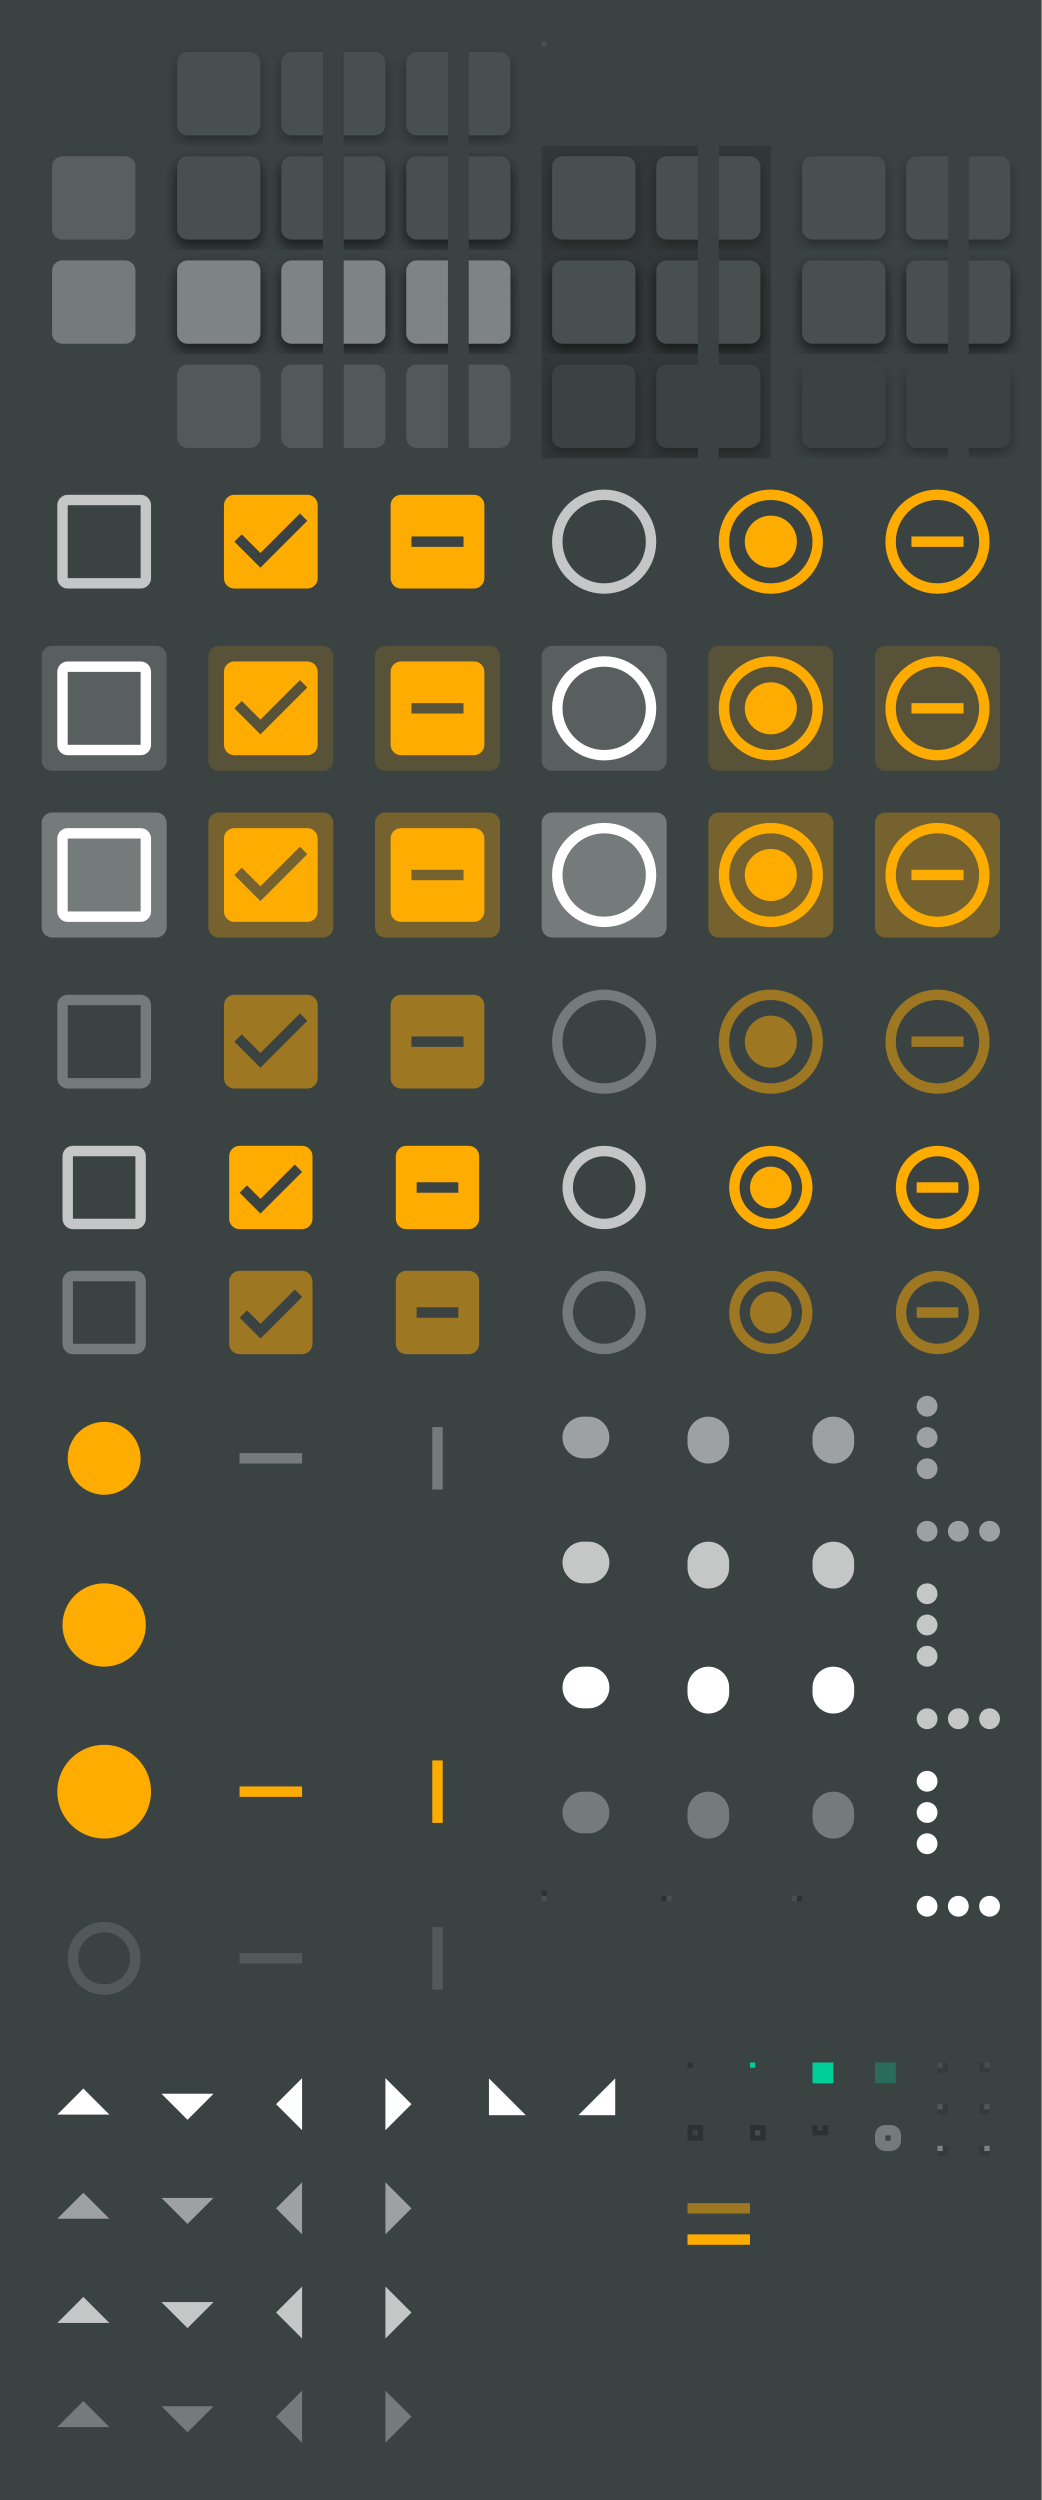
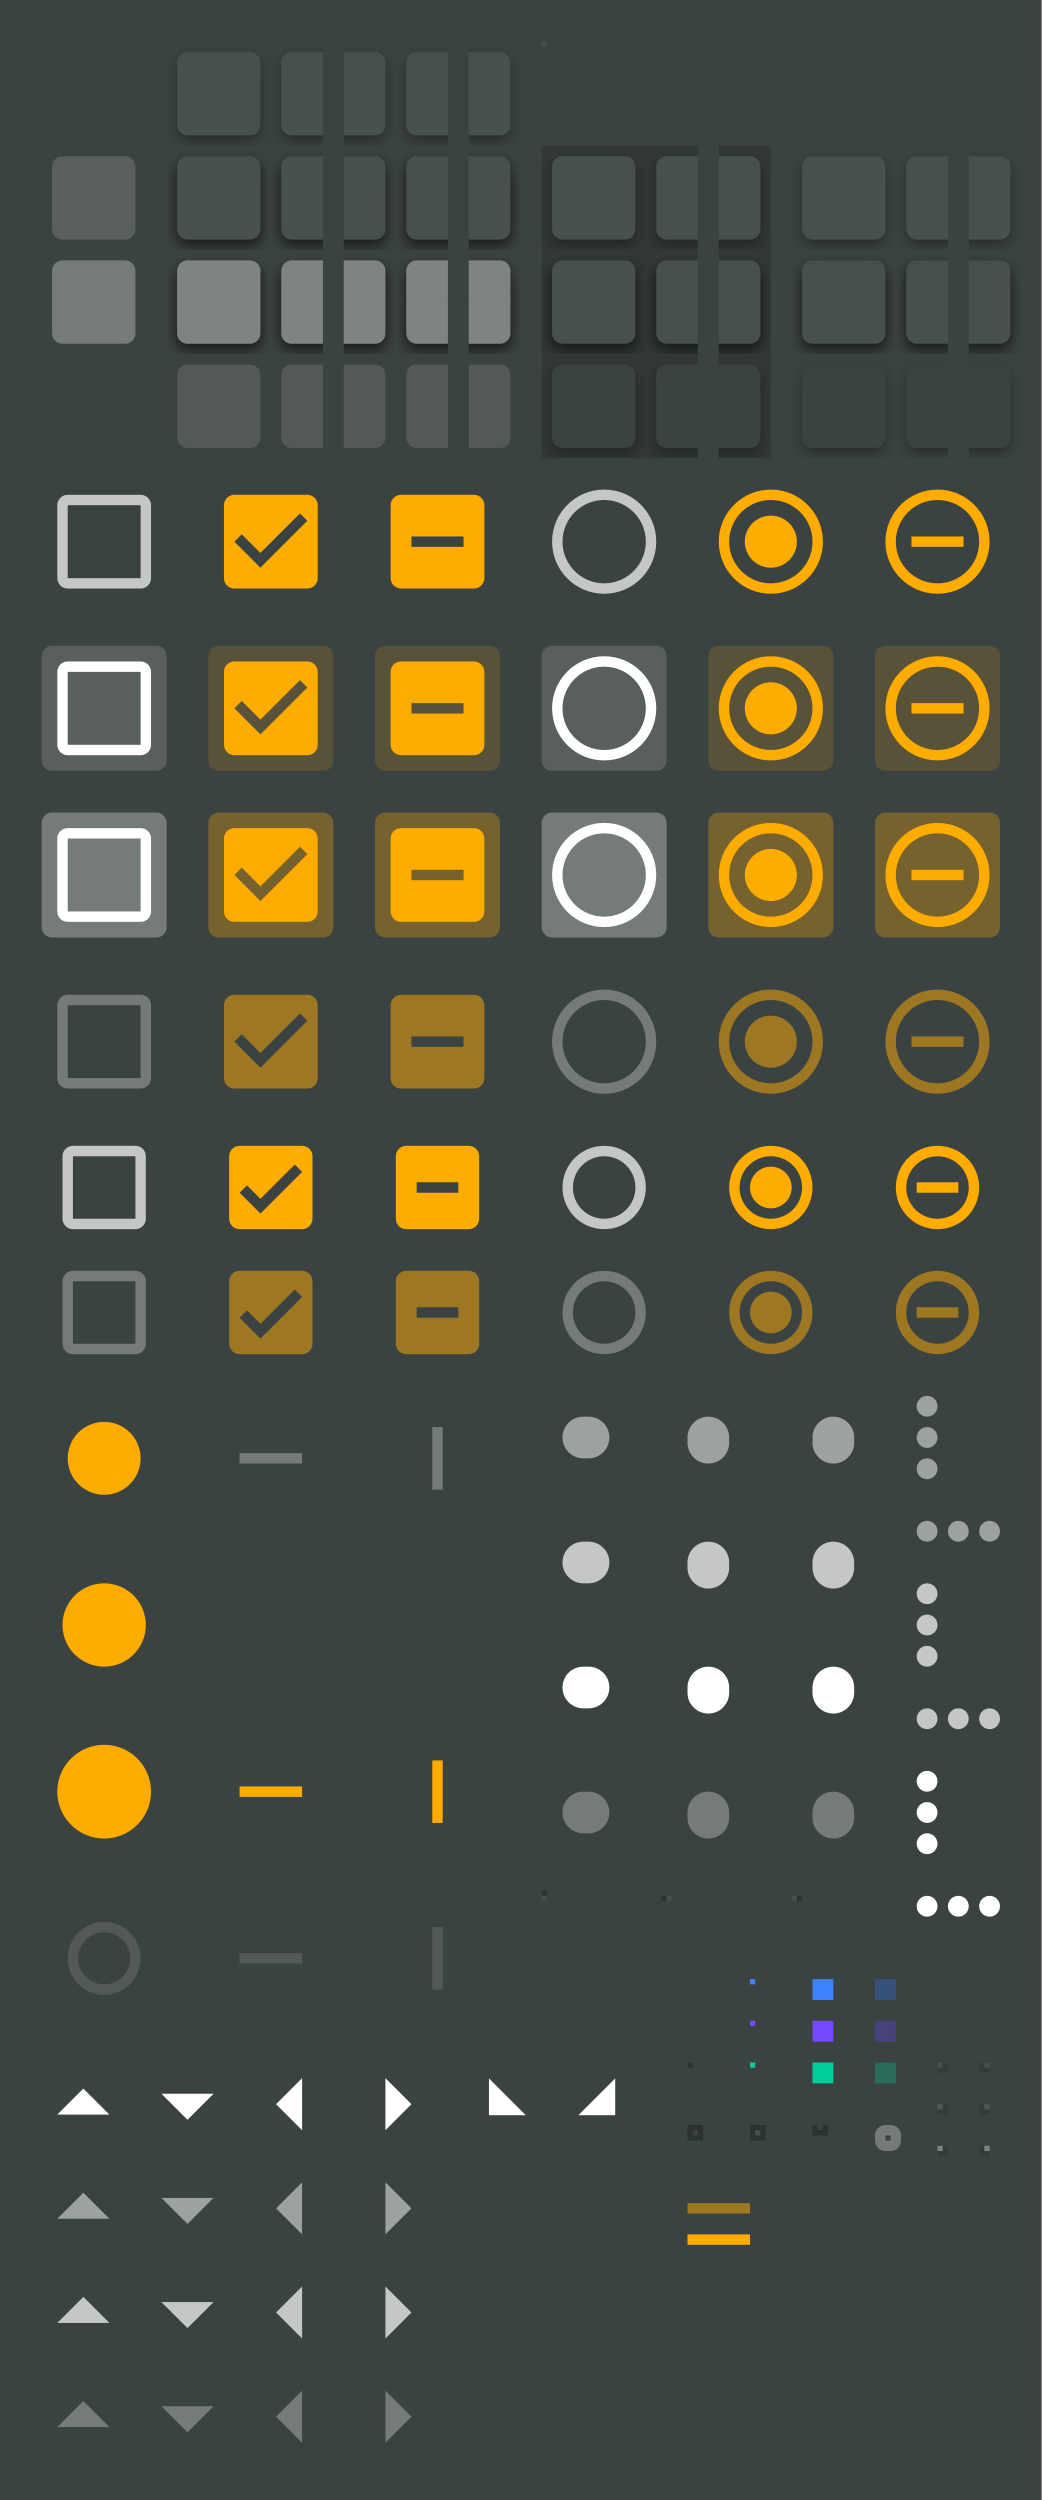
<svg xmlns="http://www.w3.org/2000/svg" xmlns:xlink="http://www.w3.org/1999/xlink" width="200" height="480" viewBox="0 0 200 480" version="1.1" id="svg571">
  <rect width="200" height="480" fill="url(#color-bg)" id="rect6" />
  <defs id="defs418">
    <linearGradient id="color-fg">
      <stop stop-color="#FFFFFF" id="stop8" />
    </linearGradient>
    <linearGradient id="color-fg-disabled">
      <stop stop-color="#FFFFFF" stop-opacity="0.5" id="stop11" />
    </linearGradient>
    <linearGradient id="color-fg-secondary">
      <stop stop-color="#FFFFFF" stop-opacity="0.7" id="stop14" />
    </linearGradient>
    <linearGradient id="color-fg-secondary-disabled">
      <stop stop-color="#FFFFFF" stop-opacity="0.3" id="stop17" />
    </linearGradient>
    <linearGradient id="color-divider">
      <stop stop-color="#FFFFFF" stop-opacity="0.12" id="stop20" />
    </linearGradient>
    <linearGradient id="color-primary">
      <stop stop-color="#00CE99" id="stop23" />
    </linearGradient>
    <linearGradient id="color-accent">
      <stop stop-color="#FFAC00" id="stop26" />
    </linearGradient>
    <linearGradient id="color-accent-insensitive">
      <stop stop-color="#FFAC00" stop-opacity="0.5" id="stop29" />
    </linearGradient>
    <linearGradient id="color-bg">
      <stop stop-color="#3b4342" id="stop32" />
    </linearGradient>
    <linearGradient id="color-bg-lighter">
      <stop stop-color="#47504e" id="stop35" />
    </linearGradient>
    <linearGradient id="color-base">
      <stop stop-color="#47504e" id="stop38" />
    </linearGradient>
    <linearGradient id="color-base-alt">
      <stop stop-color="#3b4342" id="stop41" />
    </linearGradient>
    <linearGradient id="color-border">
      <stop stop-color="#000000" stop-opacity="0.26" id="stop44" />
    </linearGradient>
    <filter id="1" color-interpolation-filters="sRGB" x="0" y="0" width="1" height="1">
      <feFlood flood-color="#000000" flood-opacity="0.12" result="flood" id="feFlood47" />
      <feComposite operator="in" in="flood" in2="SourceGraphic" result="composite1" id="feComposite49" />
      <feGaussianBlur stdDeviation="1.5" in="composite1" result="blur" id="feGaussianBlur51" />
      <feOffset dx="0" dy="1" result="offset" id="feOffset53" />
      <feComposite in="SourceGraphic" in2="offset" result="fbSourceGraphic" id="feComposite55" />
      <feFlood flood-color="#000000" flood-opacity="0.24" result="flood" id="feFlood57" />
      <feComposite operator="in" in="flood" in2="fbSourceGraphic" result="composite1" id="feComposite59" />
      <feGaussianBlur stdDeviation="1" in="composite1" result="blur" id="feGaussianBlur61" />
      <feOffset dx="0" dy="1" result="offset" id="feOffset63" />
      <feComposite in="fbSourceGraphic" in2="offset" result="composite2" id="feComposite65" />
    </filter>
    <rect id="1x1" width="1" height="1" />
    <rect id="2x2" width="2" height="2" />
    <rect id="4x4" width="4" height="4" />
    <rect id="16x16" width="16" height="16" opacity="0" />
    <rect id="17x17" width="17" height="17" opacity="0" />
    <rect id="24x24" width="24" height="24" opacity="0" />
    <clipPath id="left">
      <rect width="10" height="20" id="rect74" />
    </clipPath>
    <clipPath id="right">
      <rect width="10" height="20" x="10" id="rect77" />
    </clipPath>
    <clipPath id="left-top">
      <rect width="10" height="10" id="rect80" />
    </clipPath>
    <clipPath id="left-bottom">
      <rect width="10" height="10" y="10" id="rect83" />
    </clipPath>
    <clipPath id="right-top">
      <rect width="10" height="10" x="10" id="rect86" />
    </clipPath>
    <clipPath id="right-bottom">
      <rect width="10" height="10" x="10" y="10" id="rect89" />
    </clipPath>
    <g id="base-box">
      <rect width="20" height="20" opacity="0" id="rect92" />
      <rect x="2" y="2" width="16" height="16" rx="2" ry="2" id="rect94" />
    </g>
    <use xlink:href="#base-box" id="base-flat-button" fill="url(#color-fg)" opacity="0" />
    <use xlink:href="#base-box" id="base-flat-button-hover" fill="url(#color-fg)" opacity="0.15" />
    <use xlink:href="#base-box" id="base-flat-button-active" fill="url(#color-fg)" opacity="0.3" />
    <use xlink:href="#base-box" id="base-flat-button-insensitive" fill="url(#color-fg)" opacity="0" />
    <use xlink:href="#base-box" id="base-button" fill="url(#color-bg-lighter)" filter="url(#1)" />
    <use xlink:href="#base-button" id="base-button-hover" filter="url(#1)" />
    <g id="base-button-active">
      <use xlink:href="#base-button-hover" id="use103" />
      <use xlink:href="#base-flat-button-active" id="use105" />
    </g>
    <use xlink:href="#base-box" id="base-button-insensitive" fill="url(#color-divider)" />
    <use xlink:href="#1x1" id="base-entry-background" fill="url(#color-base)" />
    <use xlink:href="#1x1" id="base-entry-background-insensitive" fill="url(#color-base-alt)" />
    <use xlink:href="#base-box" id="base-entry-box" fill="url(#color-base)" filter="url(#1)" />
    <use xlink:href="#base-entry-box" id="base-entry-box-active" filter="url(#1)" />
    <use xlink:href="#base-box" id="base-entry-box-insensitive" fill="url(#color-base-alt)" filter="url(#1)" />
    <rect id="background-fill" width="20" height="20" />
    <g id="base-entry">
      <use xlink:href="#background-fill" id="use115" />
      <use xlink:href="#base-entry-box" id="use117" />
    </g>
    <g id="base-entry-active">
      <use xlink:href="#background-fill" id="use120" />
      <use xlink:href="#base-entry-box-active" id="use122" />
    </g>
    <g id="base-entry-insensitive">
      <use xlink:href="#background-fill" id="use125" />
      <use xlink:href="#base-entry-box-insensitive" id="use127" />
    </g>
    <use clip-path="url(#left)" xlink:href="#base-button" id="base-combo-rtl-button" />
    <use clip-path="url(#left)" xlink:href="#base-button-hover" id="base-combo-rtl-button-hover" />
    <use clip-path="url(#left)" xlink:href="#base-button-active" id="base-combo-rtl-button-active" />
    <use clip-path="url(#left)" xlink:href="#base-button-insensitive" id="base-combo-rtl-button-insensitive" />
    <use clip-path="url(#right)" xlink:href="#base-button" id="base-combo-ltr-button" />
    <use clip-path="url(#right)" xlink:href="#base-button-hover" id="base-combo-ltr-button-hover" />
    <use clip-path="url(#right)" xlink:href="#base-button-active" id="base-combo-ltr-button-active" />
    <use clip-path="url(#right)" xlink:href="#base-button-insensitive" id="base-combo-ltr-button-insensitive" />
    <use clip-path="url(#left-top)" xlink:href="#base-button" id="base-spin-rtl-up" />
    <use clip-path="url(#left-top)" xlink:href="#base-button-hover" id="base-spin-rtl-up-hover" />
    <use clip-path="url(#left-top)" xlink:href="#base-button-active" id="base-spin-rtl-up-active" />
    <use clip-path="url(#left-top)" xlink:href="#base-button-insensitive" id="base-spin-rtl-up-insensitive" />
    <use clip-path="url(#left-bottom)" xlink:href="#base-button" id="base-spin-rtl-down" />
    <use clip-path="url(#left-bottom)" xlink:href="#base-button-hover" id="base-spin-rtl-down-hover" />
    <use clip-path="url(#left-bottom)" xlink:href="#base-button-active" id="base-spin-rtl-down-active" />
    <use clip-path="url(#left-bottom)" xlink:href="#base-button-insensitive" id="base-spin-rtl-down-insensitive" />
    <use clip-path="url(#right-top)" xlink:href="#base-button" id="base-spin-ltr-up" />
    <use clip-path="url(#right-top)" xlink:href="#base-button-hover" id="base-spin-ltr-up-hover" />
    <use clip-path="url(#right-top)" xlink:href="#base-button-active" id="base-spin-ltr-up-active" />
    <use clip-path="url(#right-top)" xlink:href="#base-button-insensitive" id="base-spin-ltr-up-insensitive" />
    <use clip-path="url(#right-bottom)" xlink:href="#base-button" id="base-spin-ltr-down" />
    <use clip-path="url(#right-bottom)" xlink:href="#base-button-hover" id="base-spin-ltr-down-hover" />
    <use clip-path="url(#right-bottom)" xlink:href="#base-button-active" id="base-spin-ltr-down-active" />
    <use clip-path="url(#right-bottom)" xlink:href="#base-button-insensitive" id="base-spin-ltr-down-insensitive" />
    <use clip-path="url(#left)" xlink:href="#base-entry" id="base-combo-ltr-entry" />
    <use clip-path="url(#left)" xlink:href="#base-entry-active" id="base-combo-ltr-entry-active" />
    <use clip-path="url(#left)" xlink:href="#base-entry-insensitive" id="base-combo-ltr-entry-insensitive" />
    <use clip-path="url(#right)" xlink:href="#base-entry" id="base-combo-rtl-entry" />
    <use clip-path="url(#right)" xlink:href="#base-entry-active" id="base-combo-rtl-entry-active" />
    <use clip-path="url(#right)" xlink:href="#base-entry-insensitive" id="base-combo-rtl-entry-insensitive" />
    <path id="checkbox-unchecked-path" d="M19 5v14H5V5h14m0-2H5c-1.1 0-2 .9-2 2v14c0 1.1.9 2 2 2h14c1.1 0 2-.9 2-2V5c0-1.1-.9-2-2-2z" />
    <path id="checkbox-checked-path" d="M19 3H5c-1.11 0-2 .9-2 2v14c0 1.1.89 2 2 2h14c1.11 0 2-.9 2-2V5c0-1.1-.89-2-2-2zm-9 14l-5-5 1.41-1.41L10 14.17l7.59-7.59L19 8l-9 9z" />
    <path id="checkbox-mixed-path" d="M19 3H5c-1.1 0-2 .9-2 2v14c0 1.1.9 2 2 2h14c1.1 0 2-.9 2-2V5c0-1.1-.9-2-2-2zm-2 10H7v-2h10v2z" />
    <path id="radio-unchecked-path" d="M12 2C6.48 2 2 6.48 2 12s4.48 10 10 10 10-4.48 10-10S17.52 2 12 2zm0 18c-4.42 0-8-3.58-8-8s3.58-8 8-8 8 3.58 8 8-3.58 8-8 8z" />
    <path id="radio-checked-path" d="M12 7c-2.76 0-5 2.24-5 5s2.24 5 5 5 5-2.24 5-5-2.24-5-5-5zm0-5C6.48 2 2 6.48 2 12s4.48 10 10 10 10-4.48 10-10S17.52 2 12 2zm0 18c-4.42 0-8-3.58-8-8s3.58-8 8-8 8 3.58 8 8-3.58 8-8 8z" />
    <path id="radio-mixed-path" d="m12 2c-5.52 0-10 4.48-10 10s4.48 10 10 10 10-4.48 10-10-4.48-10-10-10zm0 2c4.42 0 8 3.58 8 8s-3.58 8-8 8-8-3.58-8-8 3.58-8 8-8zm-5 7v2h10v-2h-10z" />
    <path id="menu-checkbox-unchecked-path" d="m2 0a2 2 0 0 0 -2 2v12a2 2 0 0 0 2 2h12a2 2 0 0 0 2 -2v-12a2 2 0 0 0 -2 -2h-12zm0 2h12v12h-12v-12z" />
    <path id="menu-checkbox-checked-path" d="m2 0a2 2 0 0 0 -2 2v12a2 2 0 0 0 2 2h12a2 2 0 0 0 2 -2v-12a2 2 0 0 0 -2 -2h-12zm10.6 3.59l1.41 1.41-8 8-4-4 1.41-1.41 2.59 2.59 6.59-6.59z" />
    <path id="menu-checkbox-mixed-path" d="m2 0a2 2 0 0 0 -2 2v12a2 2 0 0 0 2 2h12a2 2 0 0 0 2 -2v-12a2 2 0 0 0 -2 -2h-12zm2 7h8v2h-8v-2z" />
    <path id="menu-radio-unchecked-path" d="m8 0a8 8 0 0 0 -8 8 8 8 0 0 0 8 8 8 8 0 0 0 8 -8 8 8 0 0 0 -8 -8zm0 2a6 6 0 0 1 6 6 6 6 0 0 1 -6 6 6 6 0 0 1 -6 -6 6 6 0 0 1 6 -6z" />
    <path id="menu-radio-checked-path" d="m8 0a8 8 0 0 0 -8 8 8 8 0 0 0 8 8 8 8 0 0 0 8 -8 8 8 0 0 0 -8 -8zm0 2a6 6 0 0 1 6 6 6 6 0 0 1 -6 6 6 6 0 0 1 -6 -6 6 6 0 0 1 6 -6zm0 2a4 4 0 0 0 -4 4 4 4 0 0 0 4 4 4 4 0 0 0 4 -4 4 4 0 0 0 -4 -4z" />
    <path id="menu-radio-mixed-path" d="m8 0a8 8 0 0 0 -8 8 8 8 0 0 0 8 8 8 8 0 0 0 8 -8 8 8 0 0 0 -8 -8zm0 2a6 6 0 0 1 6 6 6 6 0 0 1 -6 6 6 6 0 0 1 -6 -6 6 6 0 0 1 6 -6zm-4 5v2h8v-2h-8z" />
    <rect id="button-fill" width="24" height="24" rx="2" ry="2" />
    <g id="base-checkbox-unchecked">
      <use xlink:href="#button-fill" opacity="0" id="use173" />
      <use xlink:href="#checkbox-unchecked-path" id="use175" />
    </g>
    <g id="base-checkbox-unchecked-hover">
      <use xlink:href="#button-fill" opacity="0.15" id="use178" />
      <use xlink:href="#checkbox-unchecked-path" id="use180" />
    </g>
    <g id="base-checkbox-unchecked-active">
      <use xlink:href="#button-fill" opacity="0.3" id="use183" />
      <use xlink:href="#checkbox-unchecked-path" id="use185" />
    </g>
    <g id="base-checkbox-checked">
      <use xlink:href="#button-fill" opacity="0" id="use188" />
      <use xlink:href="#checkbox-checked-path" id="use190" />
    </g>
    <g id="base-checkbox-checked-hover">
      <use xlink:href="#button-fill" opacity="0.15" id="use193" />
      <use xlink:href="#checkbox-checked-path" id="use195" />
    </g>
    <g id="base-checkbox-checked-active">
      <use xlink:href="#button-fill" opacity="0.3" id="use198" />
      <use xlink:href="#checkbox-checked-path" id="use200" />
    </g>
    <g id="base-checkbox-mixed">
      <use xlink:href="#button-fill" opacity="0" id="use203" />
      <use xlink:href="#checkbox-mixed-path" id="use205" />
    </g>
    <g id="base-checkbox-mixed-hover">
      <use xlink:href="#button-fill" opacity="0.15" id="use208" />
      <use xlink:href="#checkbox-mixed-path" id="use210" />
    </g>
    <g id="base-checkbox-mixed-active">
      <use xlink:href="#button-fill" opacity="0.3" id="use213" />
      <use xlink:href="#checkbox-mixed-path" id="use215" />
    </g>
    <g id="base-radio-unchecked">
      <use xlink:href="#button-fill" opacity="0" id="use218" />
      <use xlink:href="#radio-unchecked-path" id="use220" />
    </g>
    <g id="base-radio-unchecked-hover">
      <use xlink:href="#button-fill" opacity="0.15" id="use223" />
      <use xlink:href="#radio-unchecked-path" id="use225" />
    </g>
    <g id="base-radio-unchecked-active">
      <use xlink:href="#button-fill" opacity="0.3" id="use228" />
      <use xlink:href="#radio-unchecked-path" id="use230" />
    </g>
    <g id="base-radio-checked">
      <use xlink:href="#button-fill" opacity="0" id="use233" />
      <use xlink:href="#radio-checked-path" id="use235" />
    </g>
    <g id="base-radio-checked-hover">
      <use xlink:href="#button-fill" opacity="0.15" id="use238" />
      <use xlink:href="#radio-checked-path" id="use240" />
    </g>
    <g id="base-radio-checked-active">
      <use xlink:href="#button-fill" opacity="0.3" id="use243" />
      <use xlink:href="#radio-checked-path" id="use245" />
    </g>
    <g id="base-radio-mixed">
      <use xlink:href="#button-fill" opacity="0" id="use248" />
      <use xlink:href="#radio-mixed-path" id="use250" />
    </g>
    <g id="base-radio-mixed-hover">
      <use xlink:href="#button-fill" opacity="0.15" id="use253" />
      <use xlink:href="#radio-mixed-path" id="use255" />
    </g>
    <g id="base-radio-mixed-active">
      <use xlink:href="#button-fill" opacity="0.3" id="use258" />
      <use xlink:href="#radio-mixed-path" id="use260" />
    </g>
    <g id="base-menu-checkbox-unchecked">
      <use xlink:href="#16x16" id="use263" />
      <use xlink:href="#menu-checkbox-unchecked-path" id="use265" />
    </g>
    <g id="base-menu-checkbox-checked">
      <use xlink:href="#16x16" id="use268" />
      <use xlink:href="#menu-checkbox-checked-path" id="use270" />
    </g>
    <g id="base-menu-checkbox-mixed">
      <use xlink:href="#16x16" id="use273" />
      <use xlink:href="#menu-checkbox-mixed-path" id="use275" />
    </g>
    <g id="base-menu-radio-unchecked">
      <use xlink:href="#16x16" id="use278" />
      <use xlink:href="#menu-radio-unchecked-path" id="use280" />
    </g>
    <g id="base-menu-radio-checked">
      <use xlink:href="#16x16" id="use283" />
      <use xlink:href="#menu-radio-checked-path" id="use285" />
    </g>
    <g id="base-menu-radio-mixed">
      <use xlink:href="#16x16" id="use288" />
      <use xlink:href="#menu-radio-mixed-path" id="use290" />
    </g>
    <g id="base-scale-slider">
      <use xlink:href="#24x24" id="use293" />
      <circle cx="12" cy="12" r="7" fill="url(#color-accent)" id="circle295" />
    </g>
    <g id="base-scale-slider-hover">
      <use xlink:href="#24x24" id="use298" />
      <circle cx="12" cy="12" r="8" fill="url(#color-accent)" id="circle300" />
    </g>
    <g id="base-scale-slider-active">
      <use xlink:href="#24x24" id="use303" />
      <circle cx="12" cy="12" r="9" fill="url(#color-accent)" id="circle305" />
    </g>
    <g id="base-scale-slider-insensitive">
      <use xlink:href="#24x24" id="use308" />
      <circle cx="12" cy="12" r="7" fill="url(#color-bg)" id="circle310" />
      <circle cx="12" cy="12" r="6" fill="none" stroke="url(#color-divider)" stroke-width="2" id="circle312" />
    </g>
    <g id="base-scale-horz-trough">
      <use xlink:href="#24x24" id="use315" />
      <rect width="12" height="2" x="6" y="11" id="rect317" />
    </g>
    <g id="base-scale-vert-trough">
      <use xlink:href="#24x24" id="use320" />
      <rect width="2" height="12" x="11" y="6" id="rect322" />
    </g>
    <g id="base-scrollbar-horz-slider">
      <use xlink:href="#17x17" y="-1" id="use325" />
      <rect width="9" height="8" x="4" y="4" ry="4" id="rect327" />
    </g>
    <g id="base-scrollbar-horz-trough">
      <use xlink:href="#base-border" y="-1" id="use330" />
      <use xlink:href="#base-entry-background" id="use332" />
    </g>
    <use xlink:href="#base-scrollbar-horz-slider" id="base-scrollbar-vert-ltr-slider" transform="rotate(-90 8.5 8.5)" />
    <use xlink:href="#base-scrollbar-horz-trough" id="base-scrollbar-vert-ltr-trough" transform="rotate(-90 0.5 0.5)" />
    <use xlink:href="#base-scrollbar-horz-slider" id="base-scrollbar-vert-rtl-slider" transform="rotate(90 8 8)" />
    <use xlink:href="#base-scrollbar-horz-trough" id="base-scrollbar-vert-rtl-trough" transform="rotate(90 0.5 0.5)" />
    <g id="base-handle-horz">
      <circle cx="2" cy="2" r="2" id="circle339" />
      <circle cx="8" cy="2" r="2" id="circle341" />
      <circle cx="14" cy="2" r="2" id="circle343" />
    </g>
    <use xlink:href="#base-handle-horz" id="base-handle-vert" transform="rotate(90 2 2)" />
    <path id="pan-path" d="M 13,6 8,11 3,6 Z" />
    <g id="base-pan-down">
      <use xlink:href="#16x16" id="use348" />
      <use xlink:href="#pan-path" id="use350" />
    </g>
    <g id="base-pan-up">
      <use xlink:href="#16x16" id="use353" />
      <use xlink:href="#pan-path" transform="rotate(180 8 8)" id="use355" />
    </g>
    <g id="base-pan-left">
      <use xlink:href="#16x16" id="use358" />
      <use xlink:href="#pan-path" transform="rotate(90 8 8)" id="use360" />
    </g>
    <g id="base-pan-right">
      <use xlink:href="#16x16" id="use363" />
      <use xlink:href="#pan-path" transform="rotate(-90 8 8)" id="use365" />
    </g>
    <g id="base-pan-left-semi">
      <use xlink:href="#16x16" id="use368" />
      <use xlink:href="#pan-path" transform="rotate(45 8 8)" id="use370" />
    </g>
    <g id="base-pan-right-semi">
      <use xlink:href="#16x16" id="use373" />
      <use xlink:href="#pan-path" transform="rotate(-45 8 8)" id="use375" />
    </g>
    <use xlink:href="#1x1" id="base-border" fill="url(#color-border)" />
    <use xlink:href="#1x1" id="base-tab" fill="url(#color-primary)" />
    <use xlink:href="#4x4" id="base-progressbar-progress" fill="url(#color-primary)" />
    <g id="base-progressbar-trough">
      <use xlink:href="#4x4" fill="url(#color-bg)" id="use381" />
      <use xlink:href="#base-progressbar-progress" opacity="0.3" id="use383" />
    </g>
    <rect id="base-frame" x="0.5" y="0.5" width="2" height="2" fill="none" stroke="url(#color-border)" stroke-width="1" />
    <g id="base-frame-notebook">
      <rect width="3" height="3" fill="url(#color-border)" id="rect387" />
      <use xlink:href="#1x1" x="1" y="1" fill="url(#color-base)" id="use389" />
    </g>
    <g id="base-frame-inline">
      <rect width="3" height="2" fill="url(#color-border)" id="rect392" />
      <use xlink:href="#1x1" x="1" fill="url(#color-base-alt)" id="use394" />
    </g>
    <rect id="base-focus" x="1" y="1" width="3" height="3" rx="1" ry="1" fill="none" stroke="url(#color-fg)" stroke-width="2" opacity="0.3" />
    <g id="base-treeview-ltr-button">
      <use xlink:href="#2x2" fill="url(#color-base)" id="use398" />
      <use xlink:href="#2x2" fill="url(#color-border)" id="use400" />
      <use xlink:href="#1x1" fill="url(#color-base)" id="use402" />
    </g>
    <g id="base-treeview-ltr-button-hover">
      <use xlink:href="#base-treeview-ltr-button" id="use405" />
      <use xlink:href="#1x1" fill="url(#color-fg)" opacity="0.05" id="use407" />
    </g>
    <g id="base-treeview-ltr-button-active">
      <use xlink:href="#base-treeview-ltr-button" id="use410" />
      <use xlink:href="#1x1" fill="url(#color-fg)" opacity="0.3" id="use412" />
    </g>
    <use xlink:href="#base-treeview-ltr-button" id="base-treeview-rtl-button" transform="scale(-1 1)" />
    <use xlink:href="#base-treeview-ltr-button-hover" id="base-treeview-rtl-button-hover" transform="scale(-1 1)" />
    <use xlink:href="#base-treeview-ltr-button-active" id="base-treeview-rtl-button-active" transform="scale(-1 1)" />
    <linearGradient xlink:href="#color-bg" id="linearGradient1251" />
    <linearGradient xlink:href="#color-bg" id="linearGradient1253" />
    <linearGradient xlink:href="#color-bg" id="linearGradient1255" />
    <linearGradient xlink:href="#color-bg" id="linearGradient1257" />
    <linearGradient xlink:href="#color-bg" id="linearGradient1259" />
    <linearGradient xlink:href="#color-bg" id="linearGradient1261" />
    <linearGradient xlink:href="#color-bg" id="linearGradient1263" />
    <linearGradient xlink:href="#color-bg" id="linearGradient1265" />
    <linearGradient xlink:href="#color-bg" id="linearGradient1267" />
+     <linearGradient xlink:href="#color-bg-3" id="linearGradient627" x1="0" y1="0" x2="4" y2="0" gradientUnits="userSpaceOnUse" />
+     <linearGradient id="color-bg-3">
+       <stop stop-color="#333e43" id="stop32-6" />
+     </linearGradient>
+     <linearGradient xlink:href="#color-bg-3" id="linearGradient643" x1="0" y1="0" x2="4" y2="0" gradientUnits="userSpaceOnUse" gradientTransform="translate(168,388)" />
  </defs>
  <use x="8" y="8" xlink:href="#base-flat-button" id="flat-button" />
  <use x="8" y="28" xlink:href="#base-flat-button-hover" id="flat-button-hover" />
  <use x="8" y="48" xlink:href="#base-flat-button-active" id="flat-button-active" />
  <use x="8" y="68" xlink:href="#base-flat-button-insensitive" id="flat-button-insensitive" />
  <use x="32" y="8" xlink:href="#base-button" id="button" />
  <use x="32" y="28" xlink:href="#base-button-hover" id="button-hover" />
  <use x="32" y="48" xlink:href="#base-button-active" id="button-active" />
  <use x="32" y="68" xlink:href="#base-button-insensitive" id="button-insensitive" />
  <use x="52" y="8" xlink:href="#base-combo-rtl-button" id="combo-rtl-button" />
  <use x="52" y="28" xlink:href="#base-combo-rtl-button-hover" id="combo-rtl-button-hover" />
  <use x="52" y="48" xlink:href="#base-combo-rtl-button-active" id="combo-rtl-button-active" />
  <use x="52" y="68" xlink:href="#base-combo-rtl-button-insensitive" id="combo-rtl-button-insensitive" />
  <use x="56" y="8" xlink:href="#base-combo-ltr-button" id="combo-ltr-button" />
  <use x="56" y="28" xlink:href="#base-combo-ltr-button-hover" id="combo-ltr-button-hover" />
  <use x="56" y="48" xlink:href="#base-combo-ltr-button-active" id="combo-ltr-button-active" />
  <use x="56" y="68" xlink:href="#base-combo-ltr-button-insensitive" id="combo-ltr-button-insensitive" />
  <use x="76" y="8" xlink:href="#base-spin-rtl-up" id="spin-rtl-up" />
  <use x="76" y="28" xlink:href="#base-spin-rtl-up-hover" id="spin-rtl-up-hover" />
  <use x="76" y="48" xlink:href="#base-spin-rtl-up-active" id="spin-rtl-up-active" />
  <use x="76" y="68" xlink:href="#base-spin-rtl-up-insensitive" id="spin-rtl-up-insensitive" />
  <use x="76" y="8" xlink:href="#base-spin-rtl-down" id="spin-rtl-down" />
  <use x="76" y="28" xlink:href="#base-spin-rtl-down-hover" id="spin-rtl-down-hover" />
  <use x="76" y="48" xlink:href="#base-spin-rtl-down-active" id="spin-rtl-down-active" />
  <use x="76" y="68" xlink:href="#base-spin-rtl-down-insensitive" id="spin-rtl-down-insensitive" />
  <use x="80" y="8" xlink:href="#base-spin-ltr-up" id="spin-ltr-up" />
  <use x="80" y="28" xlink:href="#base-spin-ltr-up-hover" id="spin-ltr-up-hover" />
  <use x="80" y="48" xlink:href="#base-spin-ltr-up-active" id="spin-ltr-up-active" />
  <use x="80" y="68" xlink:href="#base-spin-ltr-up-insensitive" id="spin-ltr-up-insensitive" />
  <use x="80" y="8" xlink:href="#base-spin-ltr-down" id="spin-ltr-down" />
  <use x="80" y="28" xlink:href="#base-spin-ltr-down-hover" id="spin-ltr-down-hover" />
  <use x="80" y="48" xlink:href="#base-spin-ltr-down-active" id="spin-ltr-down-active" />
  <use x="80" y="68" xlink:href="#base-spin-ltr-down-insensitive" id="spin-ltr-down-insensitive" />
  <use x="104" y="8" xlink:href="#base-entry-background" id="entry-background" />
  <use x="104" y="16" xlink:href="#base-entry-background-insensitive" id="entry-background-insensitive" />
  <use x="104" y="28" xlink:href="#base-entry" id="entry" style="fill:#323837;fill-opacity:1" fill="url(#color-bg)" />
  <use x="104" y="48" xlink:href="#base-entry-active" fill="url(#color-bg)" id="entry-active" style="fill:#323837;fill-opacity:1" />
  <use x="104" y="68" xlink:href="#base-entry-insensitive" fill="url(#color-bg)" id="entry-insensitive" style="fill:#323837;fill-opacity:1" />
  <use x="124" y="28" xlink:href="#base-combo-ltr-entry" fill="url(#color-bg)" id="combo-ltr-entry" style="fill:#323837;fill-opacity:1" />
  <use x="124" y="48" xlink:href="#base-combo-ltr-entry-active" fill="url(#color-bg)" id="combo-ltr-entry-active" style="fill:#323837;fill-opacity:1" />
  <use x="124" y="68" xlink:href="#base-combo-ltr-entry-insensitive" fill="url(#color-bg)" id="combo-ltr-entry-insensitive" style="fill:#323837;fill-opacity:1" />
  <use x="128" y="28" xlink:href="#base-combo-rtl-entry" fill="url(#color-bg)" id="combo-rtl-entry" style="fill:#323837;fill-opacity:1" />
  <use x="128" y="48" xlink:href="#base-combo-rtl-entry-active" fill="url(#color-bg)" id="combo-rtl-entry-active" style="fill:#323837;fill-opacity:1" />
  <use x="128" y="68" xlink:href="#base-combo-rtl-entry-insensitive" fill="url(#color-bg)" id="combo-rtl-entry-insensitive" style="fill:#323837;fill-opacity:1" />
  <use x="152" y="28" xlink:href="#base-entry" fill="url(#color-base)" id="notebook-entry" style="fill-opacity:1;fill:url(#linearGradient1267)" />
  <use x="152" y="48" xlink:href="#base-entry-active" fill="url(#color-base)" id="notebook-entry-active" style="fill-opacity:1;fill:url(#linearGradient1257)" />
  <use x="152" y="68" xlink:href="#base-entry-insensitive" fill="url(#color-base)" id="notebook-entry-insensitive" style="fill-opacity:1;fill:url(#linearGradient1255)" />
  <use x="172" y="28" xlink:href="#base-combo-ltr-entry" fill="url(#color-base)" id="notebook-combo-ltr-entry" style="fill-opacity:1;fill:url(#linearGradient1265)" />
  <use x="172" y="48" xlink:href="#base-combo-ltr-entry-active" fill="url(#color-base)" id="notebook-combo-ltr-entry-active" style="fill-opacity:1;fill:url(#linearGradient1259)" />
  <use x="172" y="68" xlink:href="#base-combo-ltr-entry-insensitive" fill="url(#color-base)" id="notebook-combo-ltr-entry-insensitive" style="fill-opacity:1;fill:url(#linearGradient1253)" />
  <use x="176" y="28" xlink:href="#base-combo-rtl-entry" fill="url(#color-base)" id="notebook-combo-rtl-entry" style="fill-opacity:1;fill:url(#linearGradient1263)" />
  <use x="176" y="48" xlink:href="#base-combo-rtl-entry-active" fill="url(#color-base)" id="notebook-combo-rtl-entry-active" style="fill-opacity:1;fill:url(#linearGradient1261)" />
  <use x="176" y="68" xlink:href="#base-combo-rtl-entry-insensitive" fill="url(#color-base)" id="notebook-combo-rtl-entry-insensitive" style="fill-opacity:1;fill:url(#linearGradient1251)" />
  <use x="8" y="92" xlink:href="#base-checkbox-unchecked" fill="url(#color-fg-secondary)" id="checkbox-unchecked" />
  <use x="8" y="124" xlink:href="#base-checkbox-unchecked-hover" fill="url(#color-fg)" id="checkbox-unchecked-hover" />
  <use x="8" y="156" xlink:href="#base-checkbox-unchecked-active" fill="url(#color-fg)" id="checkbox-unchecked-active" />
  <use x="8" y="188" xlink:href="#base-checkbox-unchecked" fill="url(#color-fg-secondary-disabled)" id="checkbox-unchecked-insensitive" />
  <use x="40" y="92" xlink:href="#base-checkbox-checked" fill="url(#color-accent)" id="checkbox-checked" />
  <use x="40" y="124" xlink:href="#base-checkbox-checked-hover" fill="url(#color-accent)" id="checkbox-checked-hover" />
  <use x="40" y="156" xlink:href="#base-checkbox-checked-active" fill="url(#color-accent)" id="checkbox-checked-active" />
  <use x="40" y="188" xlink:href="#base-checkbox-checked" fill="url(#color-accent-insensitive)" id="checkbox-checked-insensitive" />
  <use x="72" y="92" xlink:href="#base-checkbox-mixed" fill="url(#color-accent)" id="checkbox-mixed" />
  <use x="72" y="124" xlink:href="#base-checkbox-mixed-hover" fill="url(#color-accent)" id="checkbox-mixed-hover" />
  <use x="72" y="156" xlink:href="#base-checkbox-mixed-active" fill="url(#color-accent)" id="checkbox-mixed-active" />
  <use x="72" y="188" xlink:href="#base-checkbox-mixed" fill="url(#color-accent-insensitive)" id="checkbox-mixed-insensitive" />
  <use x="104" y="92" xlink:href="#base-radio-unchecked" fill="url(#color-fg-secondary)" id="radio-unchecked" />
  <use x="104" y="124" xlink:href="#base-radio-unchecked-hover" fill="url(#color-fg)" id="radio-unchecked-hover" />
  <use x="104" y="156" xlink:href="#base-radio-unchecked-active" fill="url(#color-fg)" id="radio-unchecked-active" />
  <use x="104" y="188" xlink:href="#base-radio-unchecked" fill="url(#color-fg-secondary-disabled)" id="radio-unchecked-insensitive" />
  <use x="136" y="92" xlink:href="#base-radio-checked" fill="url(#color-accent)" id="radio-checked" />
  <use x="136" y="124" xlink:href="#base-radio-checked-hover" fill="url(#color-accent)" id="radio-checked-hover" />
  <use x="136" y="156" xlink:href="#base-radio-checked-active" fill="url(#color-accent)" id="radio-checked-active" />
  <use x="136" y="188" xlink:href="#base-radio-checked" fill="url(#color-accent-insensitive)" id="radio-checked-insensitive" />
  <use x="168" y="92" xlink:href="#base-radio-mixed" fill="url(#color-accent)" id="radio-mixed" />
  <use x="168" y="124" xlink:href="#base-radio-mixed-hover" fill="url(#color-accent)" id="radio-mixed-hover" />
  <use x="168" y="156" xlink:href="#base-radio-mixed-active" fill="url(#color-accent)" id="radio-mixed-active" />
  <use x="168" y="188" xlink:href="#base-radio-mixed" fill="url(#color-accent-insensitive)" id="radio-mixed-insensitive" />
  <use x="12" y="220" xlink:href="#base-menu-checkbox-unchecked" fill="url(#color-fg-secondary)" id="menu-checkbox-unchecked" />
  <use x="12" y="244" xlink:href="#base-menu-checkbox-unchecked" fill="url(#color-fg-secondary-disabled)" id="menu-checkbox-unchecked-insensitive" />
  <use x="44" y="220" xlink:href="#base-menu-checkbox-checked" fill="url(#color-accent)" id="menu-checkbox-checked" />
  <use x="44" y="244" xlink:href="#base-menu-checkbox-checked" fill="url(#color-accent-insensitive)" id="menu-checkbox-checked-insensitive" />
  <use x="76" y="220" xlink:href="#base-menu-checkbox-mixed" fill="url(#color-accent)" id="menu-checkbox-mixed" />
  <use x="76" y="244" xlink:href="#base-menu-checkbox-mixed" fill="url(#color-accent-insensitive)" id="menu-checkbox-mixed-insensitive" />
  <use x="108" y="220" xlink:href="#base-menu-radio-unchecked" fill="url(#color-fg-secondary)" id="menu-radio-unchecked" />
  <use x="108" y="244" xlink:href="#base-menu-radio-unchecked" fill="url(#color-fg-secondary-disabled)" id="menu-radio-unchecked-insensitive" />
  <use x="140" y="220" xlink:href="#base-menu-radio-checked" fill="url(#color-accent)" id="menu-radio-checked" />
  <use x="140" y="244" xlink:href="#base-menu-radio-checked" fill="url(#color-accent-insensitive)" id="menu-radio-checked-insensitive" />
  <use x="172" y="220" xlink:href="#base-menu-radio-mixed" fill="url(#color-accent)" id="menu-radio-mixed" />
  <use x="172" y="244" xlink:href="#base-menu-radio-mixed" fill="url(#color-accent-insensitive)" id="menu-radio-mixed-insensitive" />
  <use x="8" y="268" xlink:href="#base-scale-slider" id="scale-slider" />
  <use x="8" y="300" xlink:href="#base-scale-slider-hover" id="scale-slider-hover" />
  <use x="8" y="332" xlink:href="#base-scale-slider-active" id="scale-slider-active" />
  <use x="8" y="364" xlink:href="#base-scale-slider-insensitive" id="scale-slider-insensitive" />
  <use x="40" y="268" xlink:href="#base-scale-horz-trough" fill="url(#color-fg-secondary-disabled)" id="scale-horz-trough" />
  <use x="40" y="332" xlink:href="#base-scale-horz-trough" fill="url(#color-accent)" id="scale-horz-trough-active" />
  <use x="40" y="364" xlink:href="#base-scale-horz-trough" fill="url(#color-divider)" id="scale-horz-trough-insensitive" />
  <use x="72" y="268" xlink:href="#base-scale-vert-trough" fill="url(#color-fg-secondary-disabled)" id="scale-vert-trough" />
  <use x="72" y="332" xlink:href="#base-scale-vert-trough" fill="url(#color-accent)" id="scale-vert-trough-active" />
  <use x="72" y="364" xlink:href="#base-scale-vert-trough" fill="url(#color-divider)" id="scale-vert-trough-insensitive" />
  <use x="104" y="268" xlink:href="#base-scrollbar-horz-slider" fill="url(#color-fg-disabled)" id="scrollbar-horz-slider" />
  <use x="104" y="292" xlink:href="#base-scrollbar-horz-slider" fill="url(#color-fg-secondary)" id="scrollbar-horz-slider-hover" />
  <use x="104" y="316" xlink:href="#base-scrollbar-horz-slider" fill="url(#color-fg)" id="scrollbar-horz-slider-active" />
  <use x="104" y="340" xlink:href="#base-scrollbar-horz-slider" fill="url(#color-fg-secondary-disabled)" id="scrollbar-horz-slider-insensitive" />
  <use x="104" y="364" xlink:href="#base-scrollbar-horz-trough" id="scrollbar-horz-trough" />
  <use x="128" y="268" xlink:href="#base-scrollbar-vert-ltr-slider" fill="url(#color-fg-disabled)" id="scrollbar-vert-ltr-slider" />
  <use x="128" y="292" xlink:href="#base-scrollbar-vert-ltr-slider" fill="url(#color-fg-secondary)" id="scrollbar-vert-ltr-slider-hover" />
  <use x="128" y="316" xlink:href="#base-scrollbar-vert-ltr-slider" fill="url(#color-fg)" id="scrollbar-vert-ltr-slider-active" />
  <use x="128" y="340" xlink:href="#base-scrollbar-vert-ltr-slider" fill="url(#color-fg-secondary-disabled)" id="scrollbar-vert-ltr-slider-insensitive" />
  <use x="128" y="364" xlink:href="#base-scrollbar-vert-ltr-trough" id="scrollbar-vert-ltr-trough" />
  <use x="152" y="268" xlink:href="#base-scrollbar-vert-rtl-slider" fill="url(#color-fg-disabled)" id="scrollbar-vert-rtl-slider" />
  <use x="152" y="292" xlink:href="#base-scrollbar-vert-rtl-slider" fill="url(#color-fg-secondary)" id="scrollbar-vert-rtl-slider-hover" />
  <use x="152" y="316" xlink:href="#base-scrollbar-vert-rtl-slider" fill="url(#color-fg)" id="scrollbar-vert-rtl-slider-active" />
  <use x="152" y="340" xlink:href="#base-scrollbar-vert-rtl-slider" fill="url(#color-fg-secondary-disabled)" id="scrollbar-vert-rtl-slider-insensitive" />
  <use x="152" y="364" xlink:href="#base-scrollbar-vert-rtl-trough" id="scrollbar-vert-rtl-trough" />
  <use x="176" y="292" xlink:href="#base-handle-horz" fill="url(#color-fg-disabled)" id="handle-horz" />
  <use x="176" y="328" xlink:href="#base-handle-horz" fill="url(#color-fg-secondary)" id="handle-horz-hover" />
  <use x="176" y="364" xlink:href="#base-handle-horz" fill="url(#color-fg)" id="handle-horz-active" />
  <use x="176" y="268" xlink:href="#base-handle-vert" fill="url(#color-fg-disabled)" id="handle-vert" />
  <use x="176" y="304" xlink:href="#base-handle-vert" fill="url(#color-fg-secondary)" id="handle-vert-hover" />
  <use x="176" y="340" xlink:href="#base-handle-vert" fill="url(#color-fg)" id="handle-vert-active" />
  <use x="8" y="396" xlink:href="#base-pan-up" fill="url(#color-fg)" id="pan-up" />
  <use x="8" y="416" xlink:href="#base-pan-up" fill="url(#color-fg-disabled)" id="pan-up-insensitive" />
  <use x="8" y="436" xlink:href="#base-pan-up" fill="url(#color-fg-secondary)" id="pan-up-alt" />
  <use x="8" y="456" xlink:href="#base-pan-up" fill="url(#color-fg-secondary-disabled)" id="pan-up-alt-insensitive" />
  <use x="28" y="396" xlink:href="#base-pan-down" fill="url(#color-fg)" id="pan-down" />
  <use x="28" y="416" xlink:href="#base-pan-down" fill="url(#color-fg-disabled)" id="pan-down-insensitive" />
  <use x="28" y="436" xlink:href="#base-pan-down" fill="url(#color-fg-secondary)" id="pan-down-alt" />
  <use x="28" y="456" xlink:href="#base-pan-down" fill="url(#color-fg-secondary-disabled)" id="pan-down-alt-insensitive" />
  <use x="48" y="396" xlink:href="#base-pan-left" fill="url(#color-fg)" id="pan-left" />
  <use x="48" y="416" xlink:href="#base-pan-left" fill="url(#color-fg-disabled)" id="pan-left-insensitive" />
  <use x="48" y="436" xlink:href="#base-pan-left" fill="url(#color-fg-secondary)" id="pan-left-alt" />
  <use x="48" y="456" xlink:href="#base-pan-left" fill="url(#color-fg-secondary-disabled)" id="pan-left-alt-insensitive" />
  <use x="68" y="396" xlink:href="#base-pan-right" fill="url(#color-fg)" id="pan-right" />
  <use x="68" y="416" xlink:href="#base-pan-right" fill="url(#color-fg-disabled)" id="pan-right-insensitive" />
  <use x="68" y="436" xlink:href="#base-pan-right" fill="url(#color-fg-secondary)" id="pan-right-alt" />
  <use x="68" y="456" xlink:href="#base-pan-right" fill="url(#color-fg-secondary-disabled)" id="pan-right-alt-insensitive" />
  <use x="88" y="396" xlink:href="#base-pan-left-semi" fill="url(#color-fg)" id="pan-left-semi" />
  <use x="108" y="396" xlink:href="#base-pan-right-semi" fill="url(#color-fg)" id="pan-right-semi" />
  <use x="132" y="396" xlink:href="#base-border" id="border" />
  <use x="144" y="396" xlink:href="#base-tab" id="tab" />
  <use x="156" y="396" xlink:href="#base-progressbar-progress" id="progressbar-progress" />
  <use x="168" y="396" xlink:href="#base-progressbar-trough" id="progressbar-trough" />
  <use x="132" y="408" xlink:href="#base-frame" id="frame" />
  <use x="144" y="408" xlink:href="#base-frame-notebook" id="frame-notebook" />
  <use x="156" y="408" xlink:href="#base-frame-inline" id="frame-inline" />
  <use x="168" y="408" xlink:href="#base-focus" id="focus" />
  <use x="180" y="396" xlink:href="#base-treeview-ltr-button" id="treeview-ltr-button" />
  <use x="180" y="404" xlink:href="#base-treeview-ltr-button-hover" id="treeview-ltr-button-hover" />
  <use x="180" y="412" xlink:href="#base-treeview-ltr-button-active" id="treeview-ltr-button-active" />
  <use x="190" y="396" xlink:href="#base-treeview-rtl-button" id="treeview-rtl-button" />
  <use x="190" y="404" xlink:href="#base-treeview-rtl-button-hover" id="treeview-rtl-button-hover" />
  <use x="190" y="412" xlink:href="#base-treeview-rtl-button-active" id="treeview-rtl-button-active" />
  <rect style="opacity:0.5;fill:#ffac00;fill-opacity:1;stroke:none;stroke-width:0.816;stroke-opacity:1" id="pathbar_button_prelight" width="12" height="2" x="132" y="423" rx="0" ry="0" />
  <rect ry="0" rx="0" y="429" x="132" height="2" width="12" id="pathbar_button_active" style="opacity:1;fill:#ffac00;fill-opacity:1;stroke:none;stroke-width:0.816;stroke-opacity:1" />
+   <rect height="1" width="1" id="tab-indigo" x="144" y="388" style="fill:#7349ff;fill-opacity:1" />
+   <rect height="4" width="4" id="progressbar-progress-indigo" x="156" y="388" style="fill:#7349ff;fill-opacity:1" />
+   <rect height="4" width="4" id="use637" x="168" y="388" style="fill:url(#linearGradient643)" />
+   <rect height="4" width="4" id="progressbar-trough-indigo" x="168" y="388" style="opacity:0.3;fill:#7349ff;fill-opacity:1" />
+   <rect height="1" width="1" id="tab-blue" x="144" y="379.992" style="fill:#3e81ff;fill-opacity:1" />
+   <rect height="4" width="4" id="progressbar-progress-blue" x="156" y="379.992" style="fill:#3e81ff;fill-opacity:1" />
+   <use height="100%" width="100%" y="0" x="0" style="fill:url(#linearGradient627)" xlink:href="#4x4" id="use621" transform="translate(168,379.9915)" />
+   <rect height="4" width="4" id="progressbar-trough-blue" x="168" y="379.992" style="opacity:0.3;fill:#3e81ff;fill-opacity:1" />
</svg>
